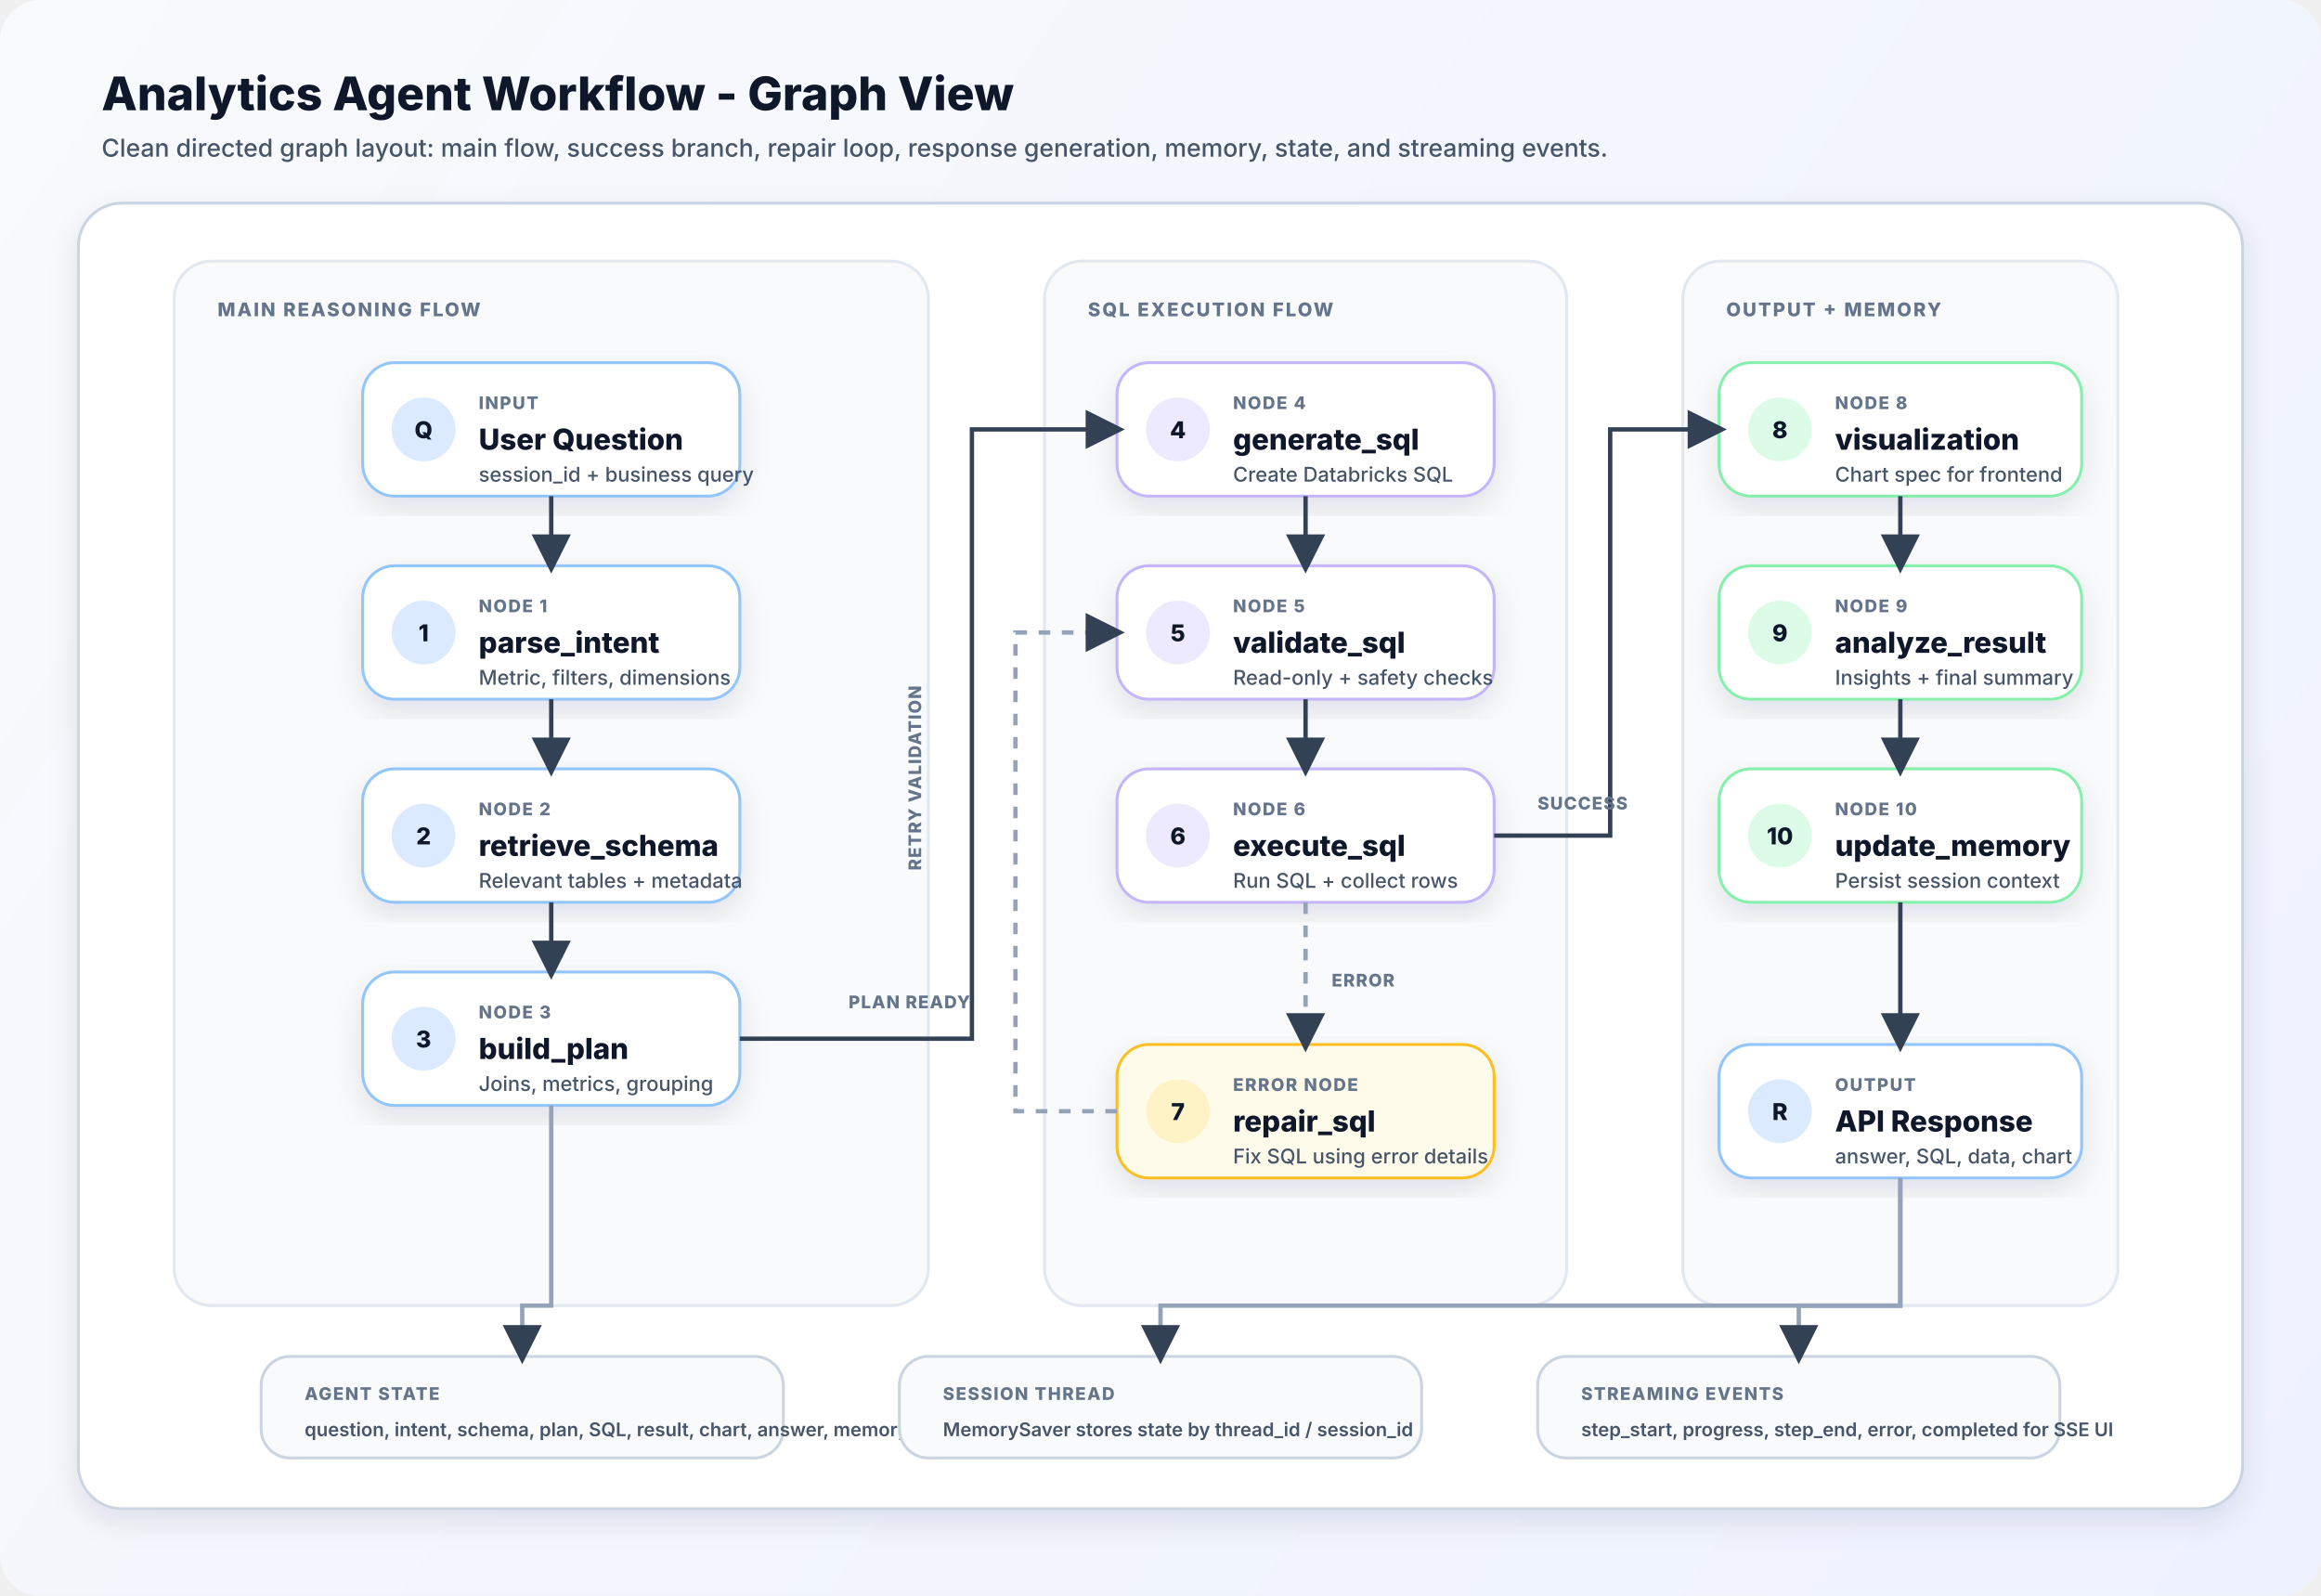
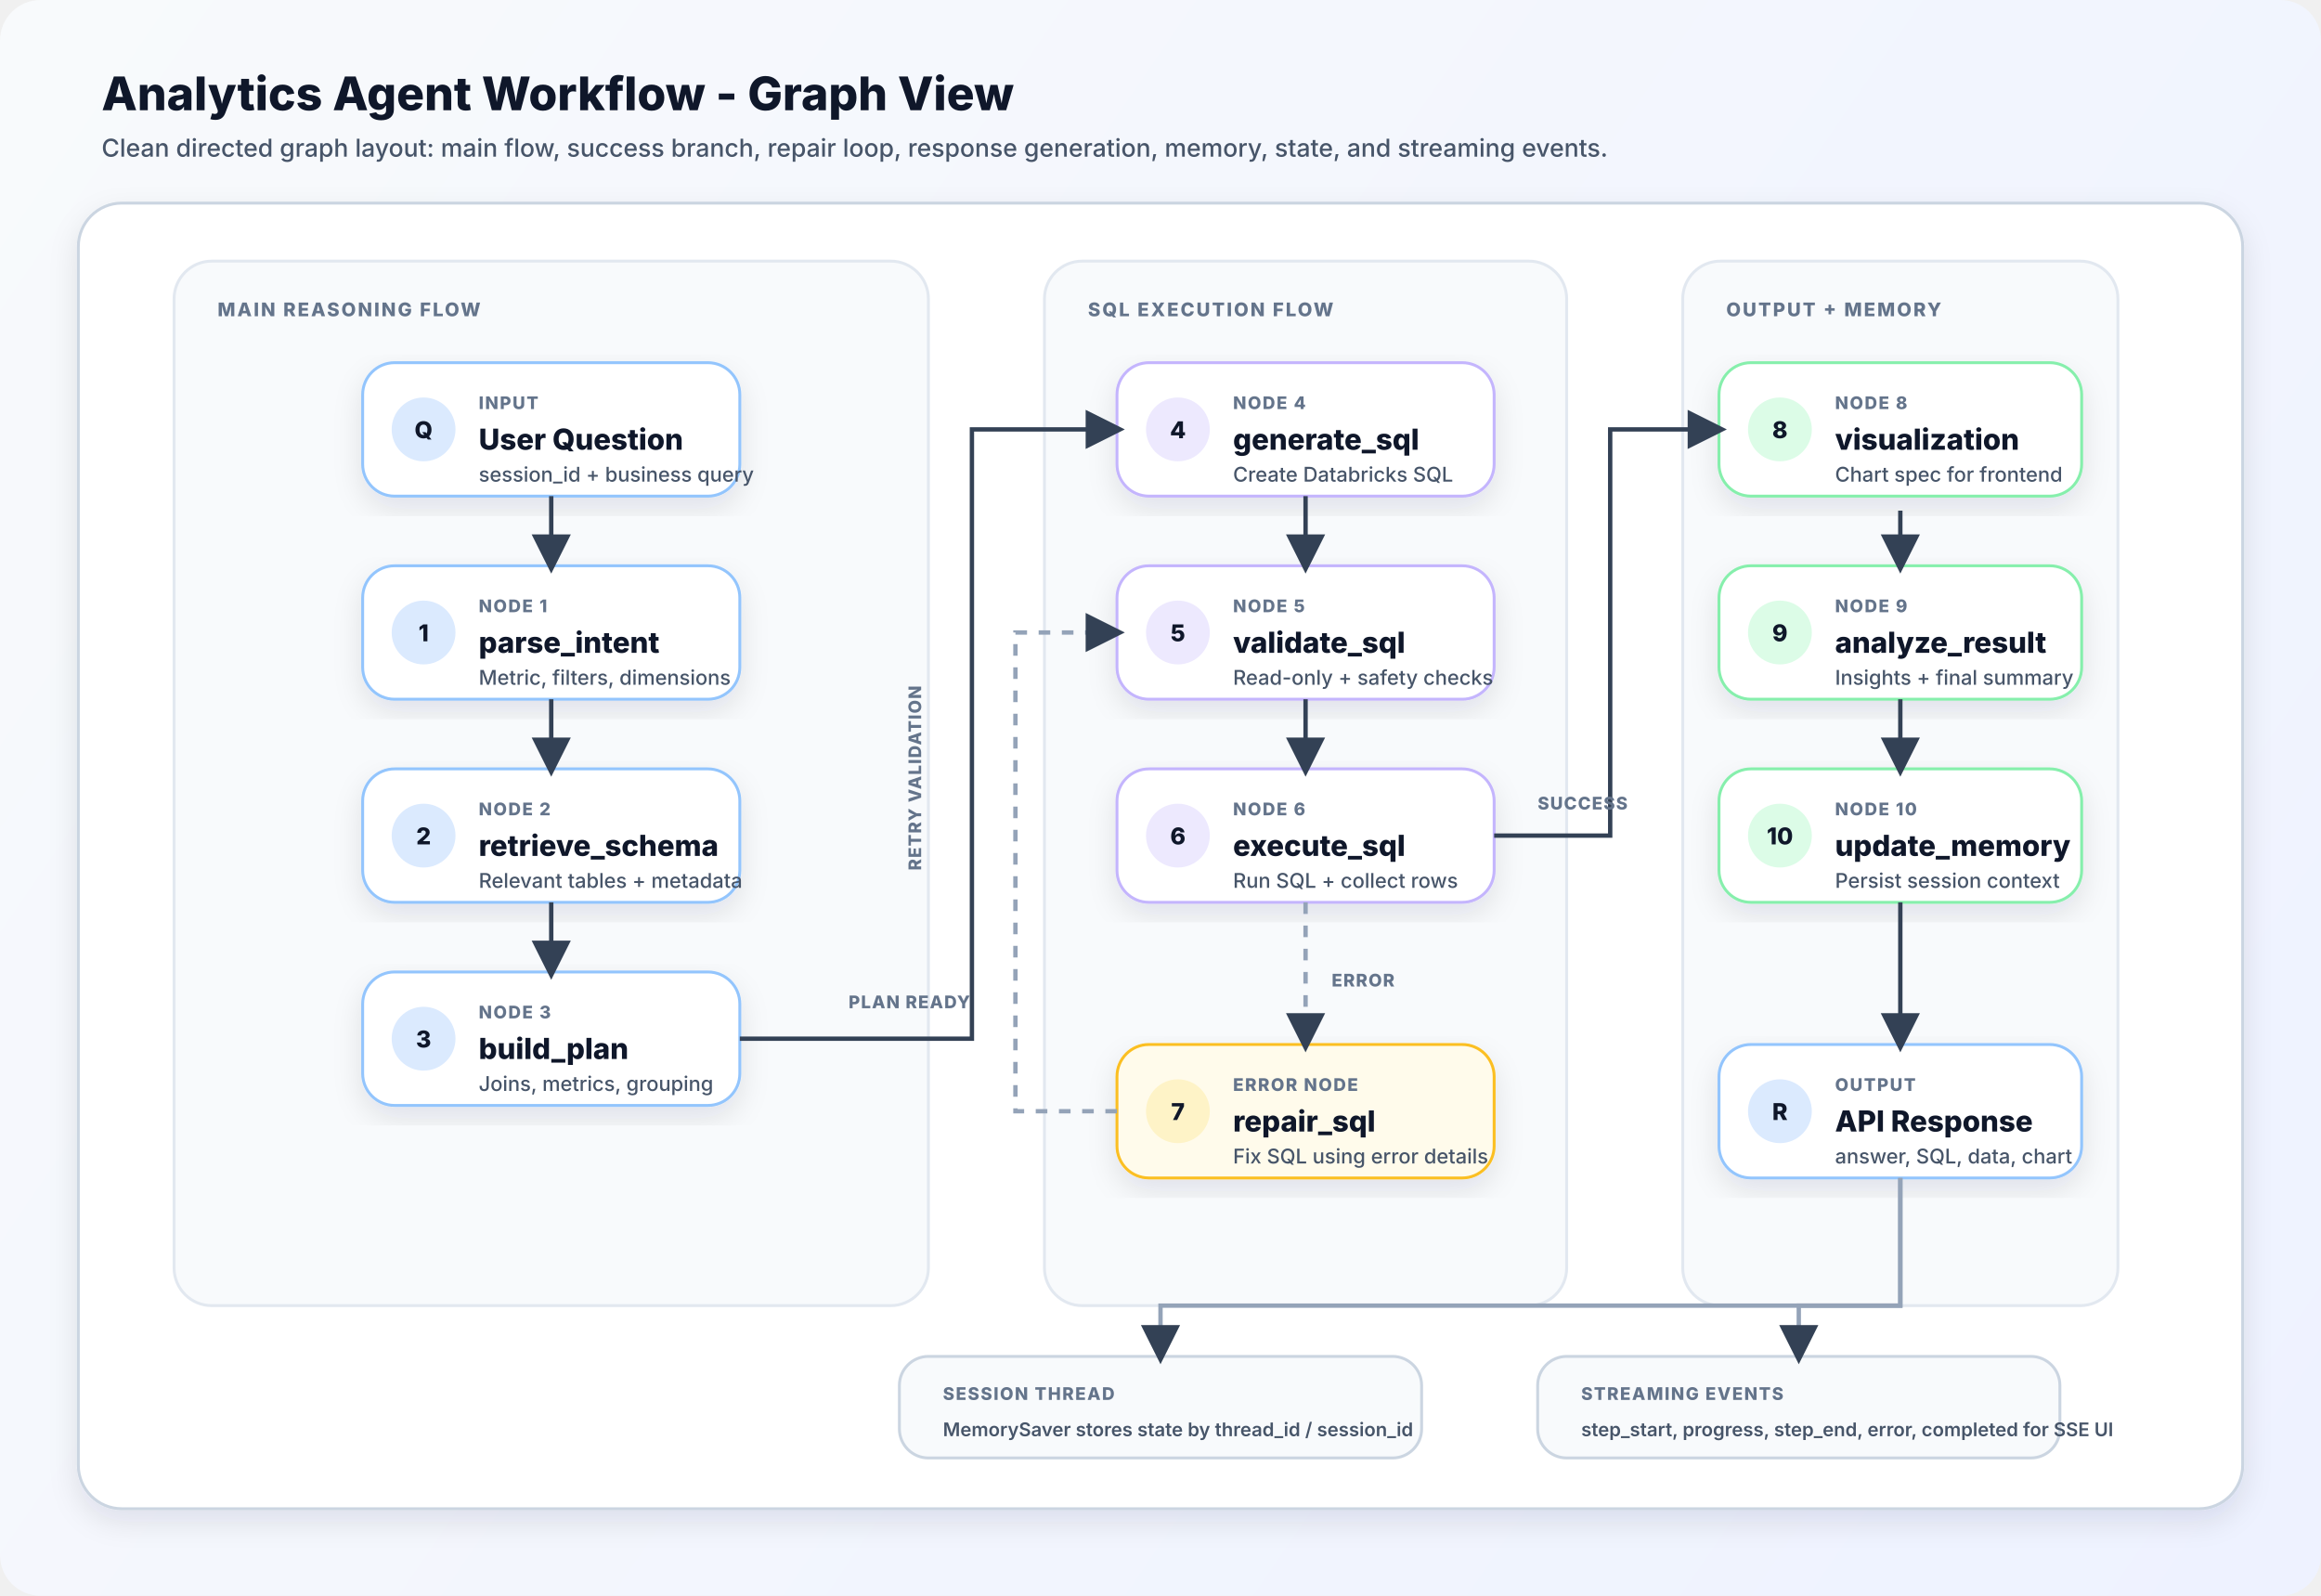
<svg xmlns="http://www.w3.org/2000/svg" width="1600" height="1100" viewBox="0 0 1600 1100" fill="none" role="img" aria-labelledby="title desc">
  <defs>
    <linearGradient id="bg" x1="0" y1="0" x2="1600" y2="1100" gradientUnits="userSpaceOnUse">
      <stop stop-color="#F8FAFC" />
      <stop offset="1" stop-color="#EEF2FF" />
    </linearGradient>
    <filter id="shadow" x="-15%" y="-15%" width="130%" height="130%">
      <feDropShadow dx="0" dy="8" stdDeviation="10" flood-color="#0F172A" flood-opacity="0.10" />
    </filter>
    <marker id="arrow" viewBox="0 0 10 10" refX="8" refY="5" markerWidth="9" markerHeight="9" orient="auto">
      <path d="M0 0L10 5L0 10Z" fill="#334155" />
    </marker>
    <style>
      text {
        font-family: "Inter", "Segoe UI", Arial, sans-serif;
      }

      .pageTitle {
        font-size: 32px;
        font-weight: 800;
        fill: #0F172A;
      }

      .pageSub {
        font-size: 17px;
        font-weight: 500;
        fill: #475569;
      }

      .sectionLabel {
        font-size: 13px;
        font-weight: 800;
        fill: #64748B;
        letter-spacing: 0.1em;
      }

      .nodeLabel {
        font-size: 12px;
        font-weight: 800;
        fill: #64748B;
        letter-spacing: 0.08em;
      }

      .nodeTitle {
        font-size: 20px;
        font-weight: 800;
        fill: #0F172A;
      }

      .nodeBody {
        font-size: 14px;
        font-weight: 500;
        fill: #475569;
      }

      .smallText {
        font-size: 13px;
        font-weight: 600;
        fill: #475569;
      }

      .arrowLabel {
        font-size: 12px;
        font-weight: 800;
        fill: #64748B;
        letter-spacing: 0.06em;
      }

      .canvas {
        fill: #FFFFFF;
        stroke: #CBD5E1;
        stroke-width: 2;
        filter: url(#shadow);
      }

      .groupBox {
        fill: #F8FAFC;
        stroke: #E2E8F0;
        stroke-width: 2;
      }

      .node {
        fill: #FFFFFF;
        stroke-width: 2;
        filter: url(#shadow);
      }

      .blue { stroke: #93C5FD; }
      .purple { stroke: #C4B5FD; }
      .green { stroke: #86EFAC; }
      .yellow { stroke: #FBBF24; }
      .gray { stroke: #CBD5E1; }

      .blueFill { fill: #DBEAFE; }
      .purpleFill { fill: #EDE9FE; }
      .greenFill { fill: #DCFCE7; }
      .yellowFill { fill: #FEF3C7; }
      .grayFill { fill: #F1F5F9; }

      .line {
        stroke: #334155;
        stroke-width: 3;
        fill: none;
        marker-end: url(#arrow);
      }

      .softLine {
        stroke: #94A3B8;
        stroke-width: 3;
        fill: none;
        marker-end: url(#arrow);
      }

      .dashLine {
        stroke: #94A3B8;
        stroke-width: 3;
        stroke-dasharray: 8 8;
        fill: none;
        marker-end: url(#arrow);
      }

      .iconText {
        font-size: 16px;
        font-weight: 800;
        fill: #0F172A;
        text-anchor: middle;
        dominant-baseline: middle;
      }
    </style>
  </defs>
  <rect width="1600" height="1100" rx="28" fill="url(#bg)" />
  <text x="70" y="76" class="pageTitle">Analytics Agent Workflow - Graph View</text>
  <text x="70" y="108" class="pageSub">
    Clean directed graph layout: main flow, success branch, repair loop, response generation, memory, state, and streaming events.
  </text>
  <rect x="54" y="140" width="1492" height="900" rx="30" class="canvas" />
  <rect x="120" y="180" width="520" height="720" rx="26" class="groupBox" />
  <text x="150" y="218" class="sectionLabel">MAIN REASONING FLOW</text>
  <rect x="720" y="180" width="360" height="720" rx="26" class="groupBox" />
  <text x="750" y="218" class="sectionLabel">SQL EXECUTION FLOW</text>
  <rect x="1160" y="180" width="300" height="720" rx="26" class="groupBox" />
  <text x="1190" y="218" class="sectionLabel">OUTPUT + MEMORY</text>
  <g>
    <rect x="250" y="250" width="260" height="92" rx="22" class="node blue" />
    <circle cx="292" cy="296" r="22" class="blueFill" />
    <text x="292" y="296" class="iconText">Q</text>
    <text x="330" y="282" class="nodeLabel">INPUT</text>
    <text x="330" y="310" class="nodeTitle">User Question</text>
    <text x="330" y="332" class="nodeBody">session_id + business query</text>
  </g>
  <g>
    <rect x="250" y="390" width="260" height="92" rx="22" class="node blue" />
    <circle cx="292" cy="436" r="22" class="blueFill" />
    <text x="292" y="436" class="iconText">1</text>
    <text x="330" y="422" class="nodeLabel">NODE 1</text>
    <text x="330" y="450" class="nodeTitle">parse_intent</text>
    <text x="330" y="472" class="nodeBody">Metric, filters, dimensions</text>
  </g>
  <g>
    <rect x="250" y="530" width="260" height="92" rx="22" class="node blue" />
    <circle cx="292" cy="576" r="22" class="blueFill" />
    <text x="292" y="576" class="iconText">2</text>
    <text x="330" y="562" class="nodeLabel">NODE 2</text>
    <text x="330" y="590" class="nodeTitle">retrieve_schema</text>
    <text x="330" y="612" class="nodeBody">Relevant tables + metadata</text>
  </g>
  <g>
    <rect x="250" y="670" width="260" height="92" rx="22" class="node blue" />
    <circle cx="292" cy="716" r="22" class="blueFill" />
    <text x="292" y="716" class="iconText">3</text>
    <text x="330" y="702" class="nodeLabel">NODE 3</text>
    <text x="330" y="730" class="nodeTitle">build_plan</text>
    <text x="330" y="752" class="nodeBody">Joins, metrics, grouping</text>
  </g>
  <g>
    <rect x="770" y="250" width="260" height="92" rx="22" class="node purple" />
    <circle cx="812" cy="296" r="22" class="purpleFill" />
    <text x="812" y="296" class="iconText">4</text>
    <text x="850" y="282" class="nodeLabel">NODE 4</text>
    <text x="850" y="310" class="nodeTitle">generate_sql</text>
    <text x="850" y="332" class="nodeBody">Create Databricks SQL</text>
  </g>
  <g>
    <rect x="770" y="390" width="260" height="92" rx="22" class="node purple" />
    <circle cx="812" cy="436" r="22" class="purpleFill" />
    <text x="812" y="436" class="iconText">5</text>
    <text x="850" y="422" class="nodeLabel">NODE 5</text>
    <text x="850" y="450" class="nodeTitle">validate_sql</text>
    <text x="850" y="472" class="nodeBody">Read-only + safety checks</text>
  </g>
  <g>
    <rect x="770" y="530" width="260" height="92" rx="22" class="node purple" />
    <circle cx="812" cy="576" r="22" class="purpleFill" />
    <text x="812" y="576" class="iconText">6</text>
    <text x="850" y="562" class="nodeLabel">NODE 6</text>
    <text x="850" y="590" class="nodeTitle">execute_sql</text>
    <text x="850" y="612" class="nodeBody">Run SQL + collect rows</text>
  </g>
  <g>
    <rect x="770" y="720" width="260" height="92" rx="22" fill="#FFFBEB" stroke="#FBBF24" stroke-width="2" filter="url(#shadow)" />
    <circle cx="812" cy="766" r="22" class="yellowFill" />
    <text x="812" y="766" class="iconText">7</text>
    <text x="850" y="752" class="nodeLabel">ERROR NODE</text>
    <text x="850" y="780" class="nodeTitle">repair_sql</text>
    <text x="850" y="802" class="nodeBody">Fix SQL using error details</text>
  </g>
  <g>
    <rect x="1185" y="250" width="250" height="92" rx="22" class="node green" />
    <circle cx="1227" cy="296" r="22" class="greenFill" />
    <text x="1227" y="296" class="iconText">8</text>
    <text x="1265" y="282" class="nodeLabel">NODE 8</text>
    <text x="1265" y="310" class="nodeTitle">visualization</text>
    <text x="1265" y="332" class="nodeBody">Chart spec for frontend</text>
  </g>
  <g>
    <rect x="1185" y="390" width="250" height="92" rx="22" class="node green" />
    <circle cx="1227" cy="436" r="22" class="greenFill" />
    <text x="1227" y="436" class="iconText">9</text>
    <text x="1265" y="422" class="nodeLabel">NODE 9</text>
    <text x="1265" y="450" class="nodeTitle">analyze_result</text>
    <text x="1265" y="472" class="nodeBody">Insights + final summary</text>
  </g>
  <g>
    <rect x="1185" y="530" width="250" height="92" rx="22" class="node green" />
    <circle cx="1227" cy="576" r="22" class="greenFill" />
    <text x="1227" y="576" class="iconText">10</text>
    <text x="1265" y="562" class="nodeLabel">NODE 10</text>
    <text x="1265" y="590" class="nodeTitle">update_memory</text>
    <text x="1265" y="612" class="nodeBody">Persist session context</text>
  </g>
  <g>
    <rect x="1185" y="720" width="250" height="92" rx="22" class="node blue" />
    <circle cx="1227" cy="766" r="22" class="blueFill" />
    <text x="1227" y="766" class="iconText">R</text>
    <text x="1265" y="752" class="nodeLabel">OUTPUT</text>
    <text x="1265" y="780" class="nodeTitle">API Response</text>
    <text x="1265" y="802" class="nodeBody">answer, SQL, data, chart</text>
  </g>
  <path d="M380 342V390" class="line" />
  <path d="M380 482V530" class="line" />
  <path d="M380 622V670" class="line" />
  <path d="M510 716H670V296H770" class="line" />
  <text x="585" y="695" class="arrowLabel">PLAN READY</text>
  <path d="M900 342V390" class="line" />
  <path d="M900 482V530" class="line" />
  <path d="M1030 576H1110V296H1185" class="line" />
  <text x="1060" y="558" class="arrowLabel">SUCCESS</text>
-   <path d="M1310 342V390" class="line" />
+   <path d="M1310 352V390" class="line" />
  <path d="M1310 482V530" class="line" />
  <path d="M1310 622V720" class="line" />
  <path d="M900 622V720" class="dashLine" />
  <text x="918" y="680" class="arrowLabel">ERROR</text>
  <path d="M770 766H700V436H770" class="dashLine" />
  <text x="635" y="600" class="arrowLabel" transform="rotate(-90 635 600)">RETRY VALIDATION</text>
-   <rect x="180" y="935" width="360" height="70" rx="20" fill="#F8FAFC" stroke="#CBD5E1" stroke-width="2" />
-   <text x="210" y="965" class="nodeLabel">AGENT STATE</text>
-   <text x="210" y="990" class="smallText">question, intent, schema, plan, SQL, result, chart, answer, memory</text>
  <rect x="620" y="935" width="360" height="70" rx="20" fill="#F8FAFC" stroke="#CBD5E1" stroke-width="2" />
  <text x="650" y="965" class="nodeLabel">SESSION THREAD</text>
  <text x="650" y="990" class="smallText">MemorySaver stores state by thread_id / session_id</text>
  <rect x="1060" y="935" width="360" height="70" rx="20" fill="#F8FAFC" stroke="#CBD5E1" stroke-width="2" />
  <text x="1090" y="965" class="nodeLabel">STREAMING EVENTS</text>
  <text x="1090" y="990" class="smallText">step_start, progress, step_end, error, completed for SSE UI</text>
-   <path d="M380 762V900H360V935" class="softLine" />
  <path d="M1310 812V900H800V935" class="softLine" />
  <path d="M1310 812V900H1240V935" class="softLine" />
</svg>
